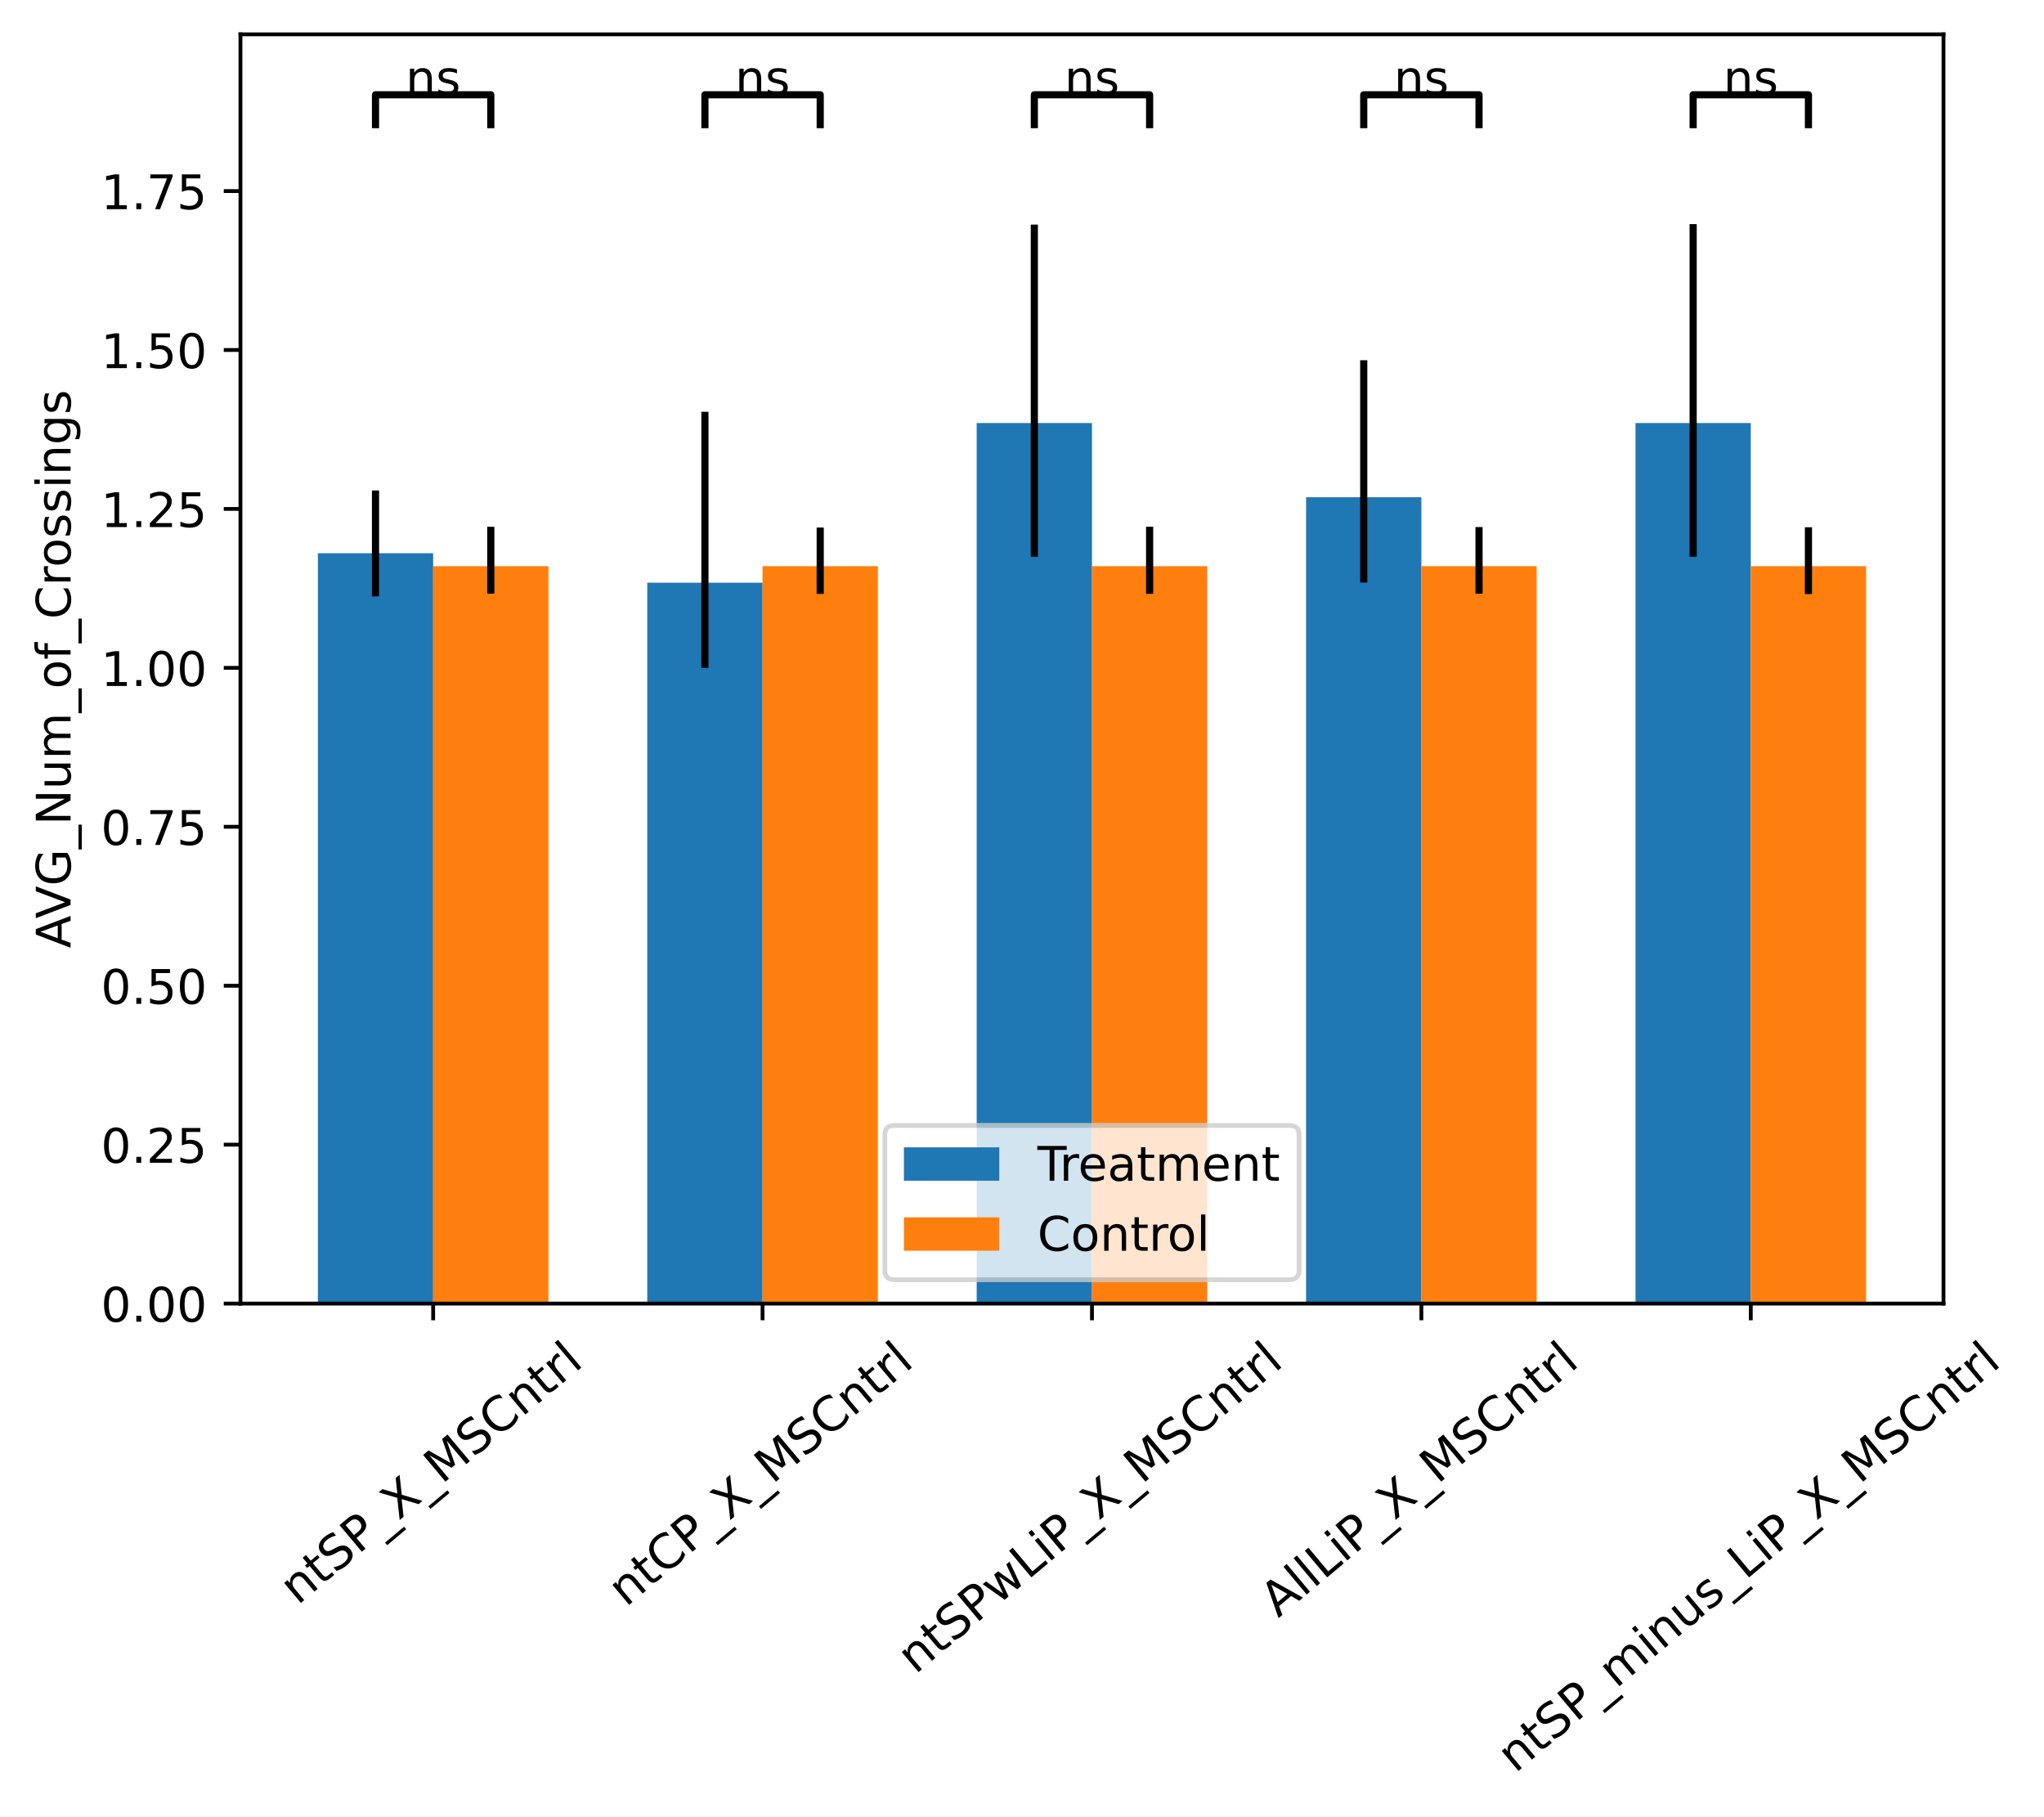
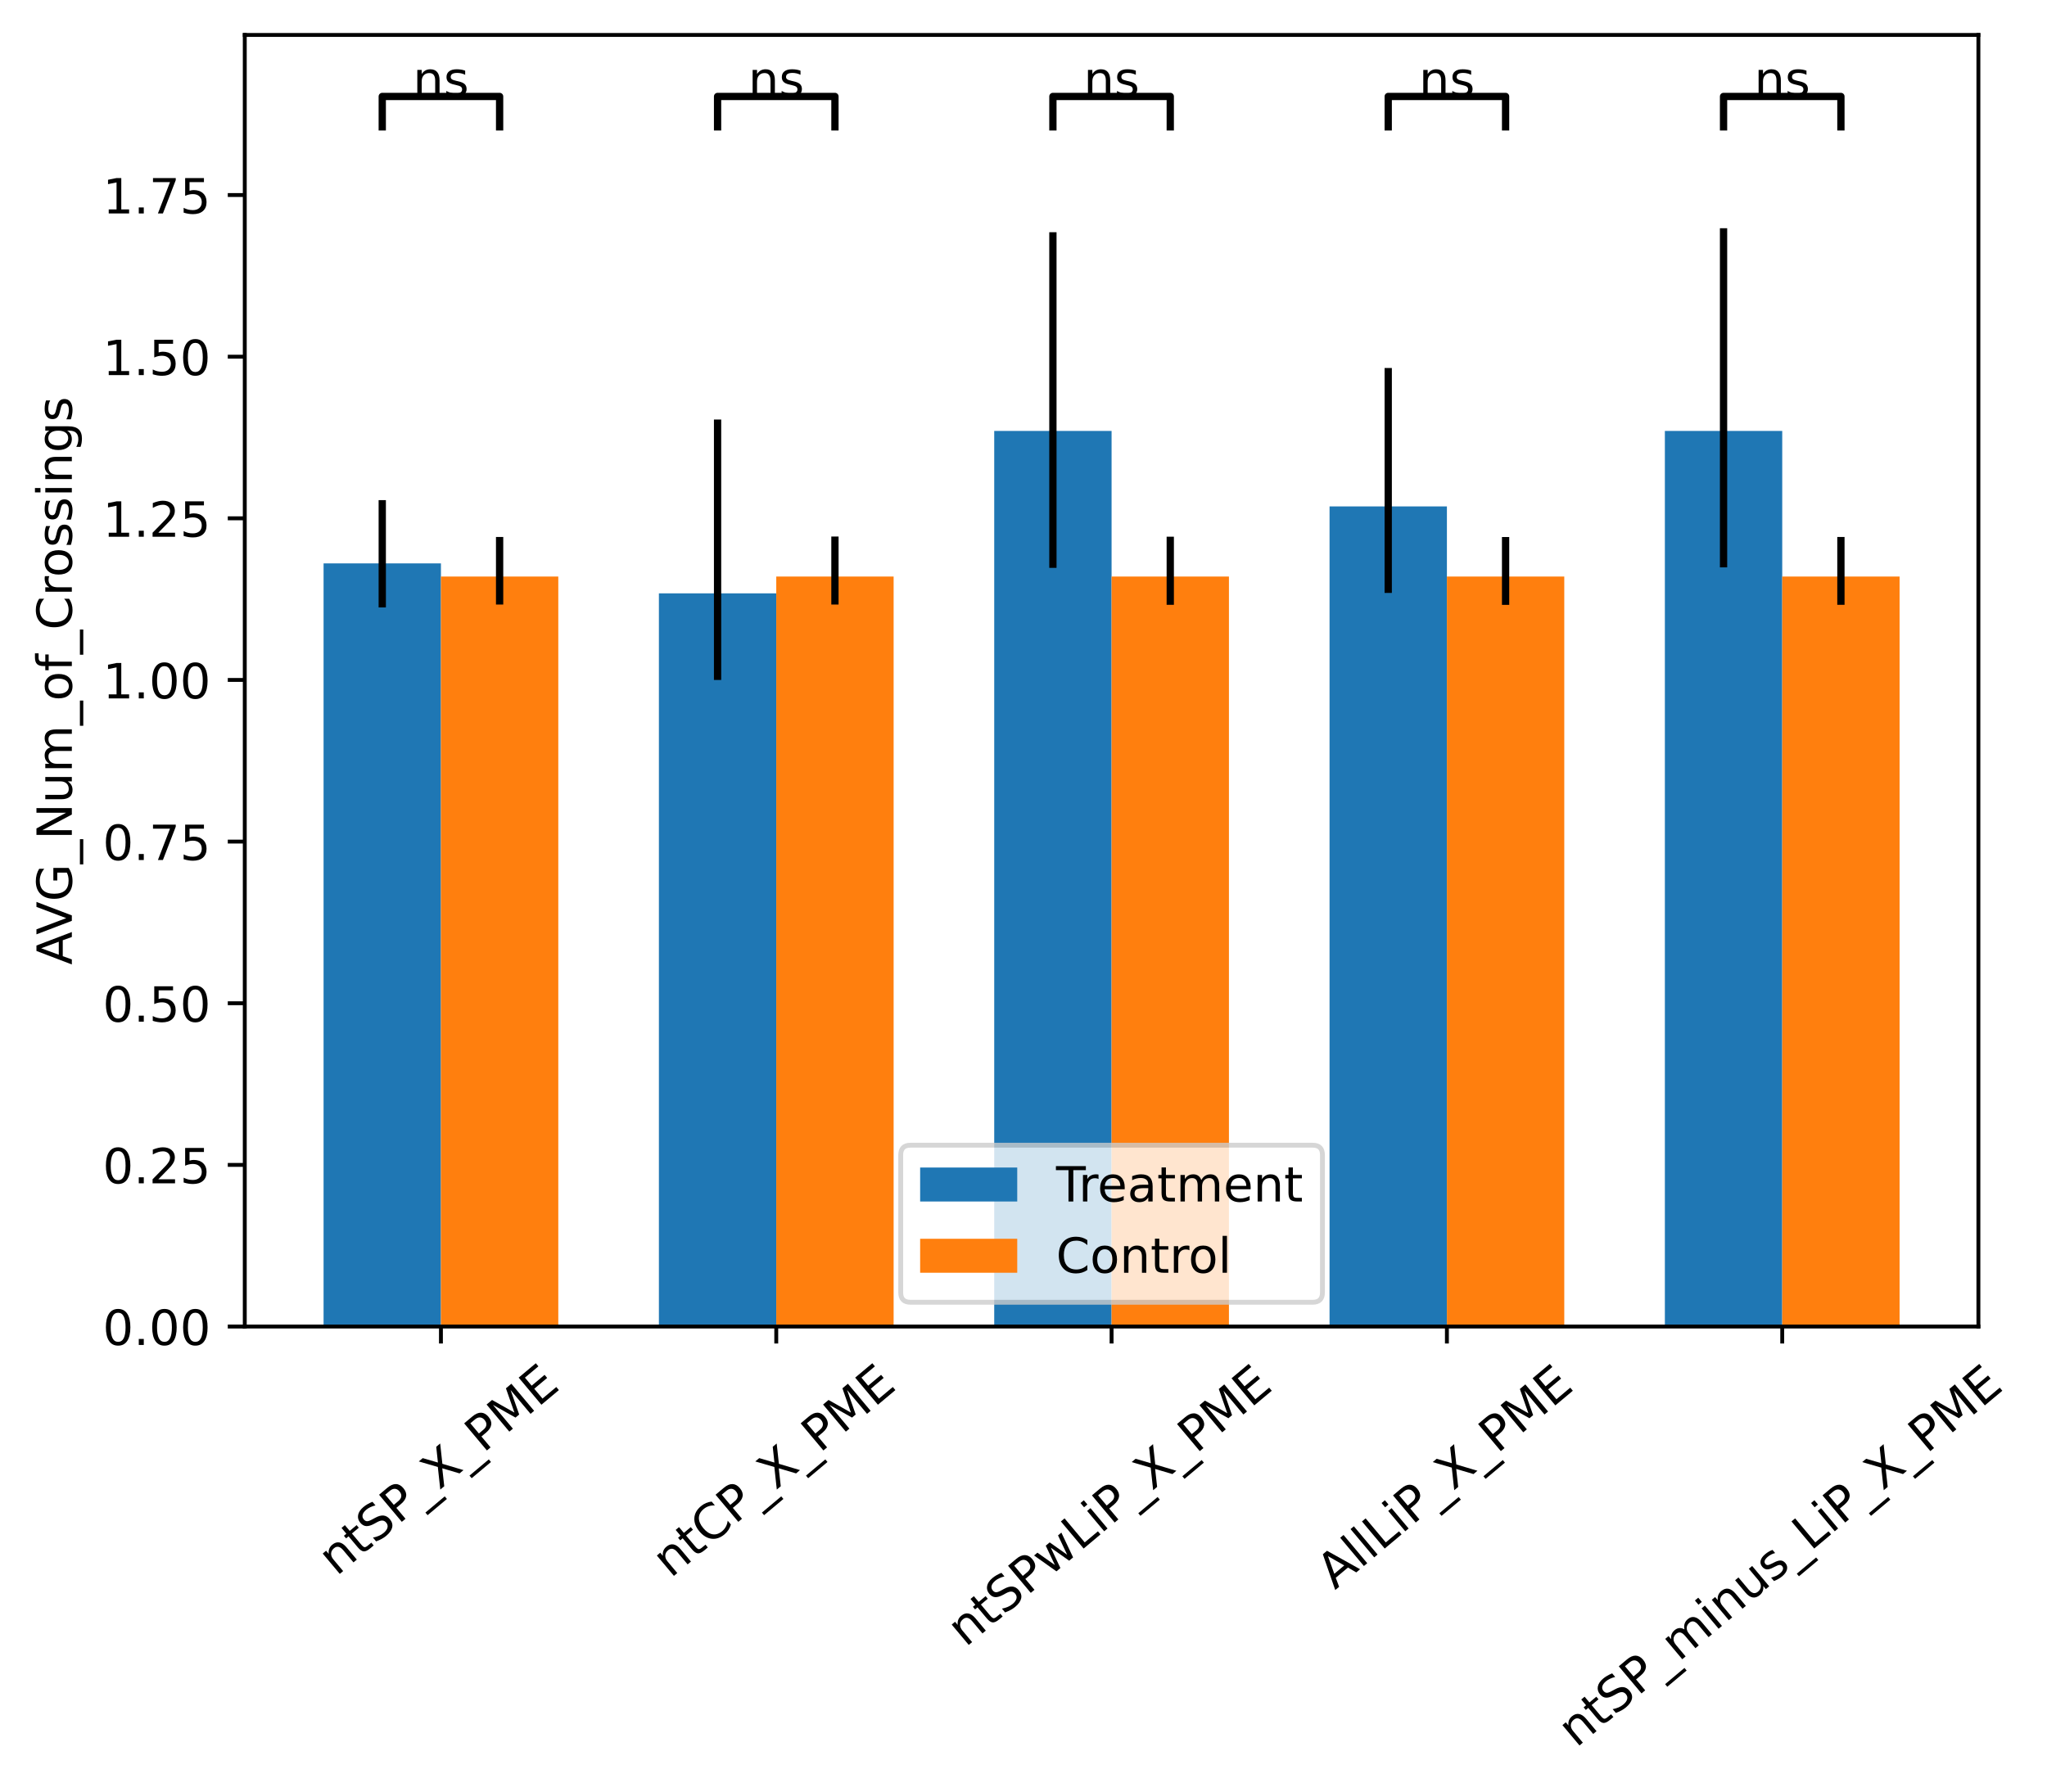
- <svg xmlns="http://www.w3.org/2000/svg" xmlns:xlink="http://www.w3.org/1999/xlink" width="428.618pt" height="380.871pt" viewBox="0 0 428.618 380.871" version="1.1">
+ <svg xmlns="http://www.w3.org/2000/svg" xmlns:xlink="http://www.w3.org/1999/xlink" width="421.674pt" height="369.217pt" viewBox="0 0 421.674 369.217" version="1.1">
  <defs>
    <style type="text/css">*{stroke-linejoin: round; stroke-linecap: butt}</style>
  </defs>
  <g id="figure_1">
    <g id="patch_1">
-       <path d="M 0 380.871  L 428.618 380.871  L 428.618 -0  L 0 -0  z " style="fill: #ffffff" />
+       <path d="M 0 369.217  L 421.674 369.217  L 421.674 -0  L 0 -0  z " style="fill: #ffffff" />
    </g>
    <g id="axes_1">
      <g id="patch_2">
        <path d="M 50.422 273.312  L 407.542 273.312  L 407.542 7.2  L 50.422 7.2  z " style="fill: #ffffff" />
      </g>
      <g id="patch_3">
-         <path d="M 66.655 273.312  L 90.831 273.312  L 90.831 115.994  L 66.655 115.994  z " clip-path="url(#pa062579fdb)" style="fill: #1f77b4" />
+         <path d="M 66.655 273.312  L 90.831 273.312  L 90.831 116.076  L 66.655 116.076  z " clip-path="url(#p367f7ae54e)" style="fill: #1f77b4" />
      </g>
      <g id="patch_4">
-         <path d="M 135.73 273.312  L 159.906 273.312  L 159.906 122.174  L 135.73 122.174  z " clip-path="url(#pa062579fdb)" style="fill: #1f77b4" />
+         <path d="M 135.73 273.312  L 159.906 273.312  L 159.906 122.252  L 135.73 122.252  z " clip-path="url(#p367f7ae54e)" style="fill: #1f77b4" />
      </g>
      <g id="patch_5">
-         <path d="M 204.805 273.312  L 228.982 273.312  L 228.982 88.695  L 204.805 88.695  z " clip-path="url(#pa062579fdb)" style="fill: #1f77b4" />
+         <path d="M 204.805 273.312  L 228.982 273.312  L 228.982 88.791  L 204.805 88.791  z " clip-path="url(#p367f7ae54e)" style="fill: #1f77b4" />
      </g>
      <g id="patch_6">
-         <path d="M 273.881 273.312  L 298.057 273.312  L 298.057 104.251  L 273.881 104.251  z " clip-path="url(#pa062579fdb)" style="fill: #1f77b4" />
+         <path d="M 273.881 273.312  L 298.057 273.312  L 298.057 104.339  L 273.881 104.339  z " clip-path="url(#p367f7ae54e)" style="fill: #1f77b4" />
      </g>
      <g id="patch_7">
-         <path d="M 342.956 273.312  L 367.133 273.312  L 367.133 88.695  L 342.956 88.695  z " clip-path="url(#pa062579fdb)" style="fill: #1f77b4" />
+         <path d="M 342.956 273.312  L 367.133 273.312  L 367.133 88.791  L 342.956 88.791  z " clip-path="url(#p367f7ae54e)" style="fill: #1f77b4" />
      </g>
      <g id="patch_8">
-         <path d="M 90.831 273.312  L 115.007 273.312  L 115.007 118.706  L 90.831 118.706  z " clip-path="url(#pa062579fdb)" style="fill: #ff7f0e" />
+         <path d="M 90.831 273.312  L 115.007 273.312  L 115.007 118.786  L 90.831 118.786  z " clip-path="url(#p367f7ae54e)" style="fill: #ff7f0e" />
      </g>
      <g id="patch_9">
-         <path d="M 159.906 273.312  L 184.083 273.312  L 184.083 118.706  L 159.906 118.706  z " clip-path="url(#pa062579fdb)" style="fill: #ff7f0e" />
+         <path d="M 159.906 273.312  L 184.083 273.312  L 184.083 118.786  L 159.906 118.786  z " clip-path="url(#p367f7ae54e)" style="fill: #ff7f0e" />
      </g>
      <g id="patch_10">
-         <path d="M 228.982 273.312  L 253.158 273.312  L 253.158 118.706  L 228.982 118.706  z " clip-path="url(#pa062579fdb)" style="fill: #ff7f0e" />
+         <path d="M 228.982 273.312  L 253.158 273.312  L 253.158 118.786  L 228.982 118.786  z " clip-path="url(#p367f7ae54e)" style="fill: #ff7f0e" />
      </g>
      <g id="patch_11">
-         <path d="M 298.057 273.312  L 322.234 273.312  L 322.234 118.706  L 298.057 118.706  z " clip-path="url(#pa062579fdb)" style="fill: #ff7f0e" />
+         <path d="M 298.057 273.312  L 322.234 273.312  L 322.234 118.786  L 298.057 118.786  z " clip-path="url(#p367f7ae54e)" style="fill: #ff7f0e" />
      </g>
      <g id="patch_12">
-         <path d="M 367.133 273.312  L 391.309 273.312  L 391.309 118.706  L 367.133 118.706  z " clip-path="url(#pa062579fdb)" style="fill: #ff7f0e" />
+         <path d="M 367.133 273.312  L 391.309 273.312  L 391.309 118.786  L 367.133 118.786  z " clip-path="url(#p367f7ae54e)" style="fill: #ff7f0e" />
      </g>
      <g id="matplotlib.axis_1">
        <g id="xtick_1">
          <g id="line2d_1">
            <defs>
-               <path id="mc6c6ef2ebb" d="M 0 0  L 0 3.5  " style="stroke: #000000; stroke-width: 0.8" />
+               <path id="ma889b8bffe" d="M 0 0  L 0 3.5  " style="stroke: #000000; stroke-width: 0.8" />
            </defs>
            <g>
-               <use xlink:href="#mc6c6ef2ebb" x="90.831" y="273.312" style="stroke: #000000; stroke-width: 0.8" />
+               <use xlink:href="#ma889b8bffe" x="90.831" y="273.312" style="stroke: #000000; stroke-width: 0.8" />
            </g>
          </g>
          <g id="text_1">
-             <g transform="translate(62.41275 336.6508)rotate(-40)scale(0.1 -0.1)">
+             <g transform="translate(69.30008 324.862)rotate(-40)scale(0.1 -0.1)">
              <defs>
                <path id="DejaVuSans-6e" d="M 3513 2113  L 3513 0  L 2938 0  L 2938 2094  Q 2938 2591 2744 2837  Q 2550 3084 2163 3084  Q 1697 3084 1428 2787  Q 1159 2491 1159 1978  L 1159 0  L 581 0  L 581 3500  L 1159 3500  L 1159 2956  Q 1366 3272 1645 3428  Q 1925 3584 2291 3584  Q 2894 3584 3203 3211  Q 3513 2838 3513 2113  z " transform="scale(0.015625)" />
                <path id="DejaVuSans-74" d="M 1172 4494  L 1172 3500  L 2356 3500  L 2356 3053  L 1172 3053  L 1172 1153  Q 1172 725 1289 603  Q 1406 481 1766 481  L 2356 481  L 2356 0  L 1766 0  Q 1100 0 847 248  Q 594 497 594 1153  L 594 3053  L 172 3053  L 172 3500  L 594 3500  L 594 4494  L 1172 4494  z " transform="scale(0.015625)" />
                <path id="DejaVuSans-53" d="M 3425 4513  L 3425 3897  Q 3066 4069 2747 4153  Q 2428 4238 2131 4238  Q 1616 4238 1336 4038  Q 1056 3838 1056 3469  Q 1056 3159 1242 3001  Q 1428 2844 1947 2747  L 2328 2669  Q 3034 2534 3370 2195  Q 3706 1856 3706 1288  Q 3706 609 3251 259  Q 2797 -91 1919 -91  Q 1588 -91 1214 -16  Q 841 59 441 206  L 441 856  Q 825 641 1194 531  Q 1563 422 1919 422  Q 2459 422 2753 634  Q 3047 847 3047 1241  Q 3047 1584 2836 1778  Q 2625 1972 2144 2069  L 1759 2144  Q 1053 2284 737 2584  Q 422 2884 422 3419  Q 422 4038 858 4394  Q 1294 4750 2059 4750  Q 2388 4750 2728 4690  Q 3069 4631 3425 4513  z " transform="scale(0.015625)" />
                <path id="DejaVuSans-50" d="M 1259 4147  L 1259 2394  L 2053 2394  Q 2494 2394 2734 2622  Q 2975 2850 2975 3272  Q 2975 3691 2734 3919  Q 2494 4147 2053 4147  L 1259 4147  z M 628 4666  L 2053 4666  Q 2838 4666 3239 4311  Q 3641 3956 3641 3272  Q 3641 2581 3239 2228  Q 2838 1875 2053 1875  L 1259 1875  L 1259 0  L 628 0  L 628 4666  z " transform="scale(0.015625)" />
                <path id="DejaVuSans-5f" d="M 3263 -1063  L 3263 -1509  L -63 -1509  L -63 -1063  L 3263 -1063  z " transform="scale(0.015625)" />
                <path id="DejaVuSans-58" d="M 403 4666  L 1081 4666  L 2241 2931  L 3406 4666  L 4084 4666  L 2584 2425  L 4184 0  L 3506 0  L 2194 1984  L 872 0  L 191 0  L 1856 2491  L 403 4666  z " transform="scale(0.015625)" />
                <path id="DejaVuSans-4d" d="M 628 4666  L 1569 4666  L 2759 1491  L 3956 4666  L 4897 4666  L 4897 0  L 4281 0  L 4281 4097  L 3078 897  L 2444 897  L 1241 4097  L 1241 0  L 628 0  L 628 4666  z " transform="scale(0.015625)" />
-                 <path id="DejaVuSans-43" d="M 4122 4306  L 4122 3641  Q 3803 3938 3442 4084  Q 3081 4231 2675 4231  Q 1875 4231 1450 3742  Q 1025 3253 1025 2328  Q 1025 1406 1450 917  Q 1875 428 2675 428  Q 3081 428 3442 575  Q 3803 722 4122 1019  L 4122 359  Q 3791 134 3420 21  Q 3050 -91 2638 -91  Q 1578 -91 968 557  Q 359 1206 359 2328  Q 359 3453 968 4101  Q 1578 4750 2638 4750  Q 3056 4750 3426 4639  Q 3797 4528 4122 4306  z " transform="scale(0.015625)" />
-                 <path id="DejaVuSans-72" d="M 2631 2963  Q 2534 3019 2420 3045  Q 2306 3072 2169 3072  Q 1681 3072 1420 2755  Q 1159 2438 1159 1844  L 1159 0  L 581 0  L 581 3500  L 1159 3500  L 1159 2956  Q 1341 3275 1631 3429  Q 1922 3584 2338 3584  Q 2397 3584 2469 3576  Q 2541 3569 2628 3553  L 2631 2963  z " transform="scale(0.015625)" />
-                 <path id="DejaVuSans-6c" d="M 603 4863  L 1178 4863  L 1178 0  L 603 0  L 603 4863  z " transform="scale(0.015625)" />
+                 <path id="DejaVuSans-45" d="M 628 4666  L 3578 4666  L 3578 4134  L 1259 4134  L 1259 2753  L 3481 2753  L 3481 2222  L 1259 2222  L 1259 531  L 3634 531  L 3634 0  L 628 0  L 628 4666  z " transform="scale(0.015625)" />
              </defs>
              <use xlink:href="#DejaVuSans-6e" />
              <use xlink:href="#DejaVuSans-74" x="63.379" />
              <use xlink:href="#DejaVuSans-53" x="102.588" />
              <use xlink:href="#DejaVuSans-50" x="166.064" />
              <use xlink:href="#DejaVuSans-5f" x="226.367" />
              <use xlink:href="#DejaVuSans-58" x="276.367" />
              <use xlink:href="#DejaVuSans-5f" x="344.873" />
-               <use xlink:href="#DejaVuSans-4d" x="394.873" />
-               <use xlink:href="#DejaVuSans-53" x="481.152" />
-               <use xlink:href="#DejaVuSans-43" x="544.629" />
-               <use xlink:href="#DejaVuSans-6e" x="614.453" />
-               <use xlink:href="#DejaVuSans-74" x="677.832" />
-               <use xlink:href="#DejaVuSans-72" x="717.041" />
-               <use xlink:href="#DejaVuSans-6c" x="758.154" />
+               <use xlink:href="#DejaVuSans-50" x="394.873" />
+               <use xlink:href="#DejaVuSans-4d" x="455.176" />
+               <use xlink:href="#DejaVuSans-45" x="541.455" />
            </g>
          </g>
        </g>
        <g id="xtick_2">
          <g id="line2d_2">
            <g>
-               <use xlink:href="#mc6c6ef2ebb" x="159.906" y="273.312" style="stroke: #000000; stroke-width: 0.8" />
+               <use xlink:href="#ma889b8bffe" x="159.906" y="273.312" style="stroke: #000000; stroke-width: 0.8" />
            </g>
          </g>
          <g id="text_2">
-             <g transform="translate(131.2452 337.0586)rotate(-40)scale(0.1 -0.1)">
+             <g transform="translate(138.1325 325.2698)rotate(-40)scale(0.1 -0.1)">
+               <defs>
+                 <path id="DejaVuSans-43" d="M 4122 4306  L 4122 3641  Q 3803 3938 3442 4084  Q 3081 4231 2675 4231  Q 1875 4231 1450 3742  Q 1025 3253 1025 2328  Q 1025 1406 1450 917  Q 1875 428 2675 428  Q 3081 428 3442 575  Q 3803 722 4122 1019  L 4122 359  Q 3791 134 3420 21  Q 3050 -91 2638 -91  Q 1578 -91 968 557  Q 359 1206 359 2328  Q 359 3453 968 4101  Q 1578 4750 2638 4750  Q 3056 4750 3426 4639  Q 3797 4528 4122 4306  z " transform="scale(0.015625)" />
+               </defs>
              <use xlink:href="#DejaVuSans-6e" />
              <use xlink:href="#DejaVuSans-74" x="63.379" />
              <use xlink:href="#DejaVuSans-43" x="102.588" />
              <use xlink:href="#DejaVuSans-50" x="172.412" />
              <use xlink:href="#DejaVuSans-5f" x="232.715" />
              <use xlink:href="#DejaVuSans-58" x="282.715" />
              <use xlink:href="#DejaVuSans-5f" x="351.221" />
-               <use xlink:href="#DejaVuSans-4d" x="401.221" />
-               <use xlink:href="#DejaVuSans-53" x="487.5" />
-               <use xlink:href="#DejaVuSans-43" x="550.977" />
-               <use xlink:href="#DejaVuSans-6e" x="620.801" />
-               <use xlink:href="#DejaVuSans-74" x="684.18" />
-               <use xlink:href="#DejaVuSans-72" x="723.389" />
-               <use xlink:href="#DejaVuSans-6c" x="764.502" />
+               <use xlink:href="#DejaVuSans-50" x="401.221" />
+               <use xlink:href="#DejaVuSans-4d" x="461.523" />
+               <use xlink:href="#DejaVuSans-45" x="547.803" />
            </g>
          </g>
        </g>
        <g id="xtick_3">
          <g id="line2d_3">
            <g>
-               <use xlink:href="#mc6c6ef2ebb" x="228.982" y="273.312" style="stroke: #000000; stroke-width: 0.8" />
+               <use xlink:href="#ma889b8bffe" x="228.982" y="273.312" style="stroke: #000000; stroke-width: 0.8" />
            </g>
          </g>
          <g id="text_3">
-             <g transform="translate(191.9235 351.1507)rotate(-40)scale(0.1 -0.1)">
+             <g transform="translate(198.8676 339.4972)rotate(-40)scale(0.1 -0.1)">
              <defs>
                <path id="DejaVuSans-77" d="M 269 3500  L 844 3500  L 1563 769  L 2278 3500  L 2956 3500  L 3675 769  L 4391 3500  L 4966 3500  L 4050 0  L 3372 0  L 2619 2869  L 1863 0  L 1184 0  L 269 3500  z " transform="scale(0.015625)" />
                <path id="DejaVuSans-4c" d="M 628 4666  L 1259 4666  L 1259 531  L 3531 531  L 3531 0  L 628 0  L 628 4666  z " transform="scale(0.015625)" />
                <path id="DejaVuSans-69" d="M 603 3500  L 1178 3500  L 1178 0  L 603 0  L 603 3500  z M 603 4863  L 1178 4863  L 1178 4134  L 603 4134  L 603 4863  z " transform="scale(0.015625)" />
              </defs>
              <use xlink:href="#DejaVuSans-6e" />
              <use xlink:href="#DejaVuSans-74" x="63.379" />
              <use xlink:href="#DejaVuSans-53" x="102.588" />
              <use xlink:href="#DejaVuSans-50" x="166.064" />
              <use xlink:href="#DejaVuSans-77" x="226.367" />
              <use xlink:href="#DejaVuSans-4c" x="308.154" />
              <use xlink:href="#DejaVuSans-69" x="363.867" />
              <use xlink:href="#DejaVuSans-50" x="391.65" />
              <use xlink:href="#DejaVuSans-5f" x="451.953" />
              <use xlink:href="#DejaVuSans-58" x="501.953" />
              <use xlink:href="#DejaVuSans-5f" x="570.459" />
-               <use xlink:href="#DejaVuSans-4d" x="620.459" />
-               <use xlink:href="#DejaVuSans-53" x="706.738" />
-               <use xlink:href="#DejaVuSans-43" x="770.215" />
-               <use xlink:href="#DejaVuSans-6e" x="840.039" />
-               <use xlink:href="#DejaVuSans-74" x="903.418" />
-               <use xlink:href="#DejaVuSans-72" x="942.627" />
-               <use xlink:href="#DejaVuSans-6c" x="983.74" />
+               <use xlink:href="#DejaVuSans-50" x="620.459" />
+               <use xlink:href="#DejaVuSans-4d" x="680.762" />
+               <use xlink:href="#DejaVuSans-45" x="767.041" />
            </g>
          </g>
        </g>
        <g id="xtick_4">
          <g id="line2d_4">
            <g>
-               <use xlink:href="#mc6c6ef2ebb" x="298.057" y="273.312" style="stroke: #000000; stroke-width: 0.8" />
+               <use xlink:href="#ma889b8bffe" x="298.057" y="273.312" style="stroke: #000000; stroke-width: 0.8" />
            </g>
          </g>
          <g id="text_4">
-             <g transform="translate(268.0531 339.3124)rotate(-40)scale(0.1 -0.1)">
+             <g transform="translate(274.9972 327.6588)rotate(-40)scale(0.1 -0.1)">
              <defs>
                <path id="DejaVuSans-41" d="M 2188 4044  L 1331 1722  L 3047 1722  L 2188 4044  z M 1831 4666  L 2547 4666  L 4325 0  L 3669 0  L 3244 1197  L 1141 1197  L 716 0  L 50 0  L 1831 4666  z " transform="scale(0.015625)" />
+                 <path id="DejaVuSans-6c" d="M 603 4863  L 1178 4863  L 1178 0  L 603 0  L 603 4863  z " transform="scale(0.015625)" />
              </defs>
              <use xlink:href="#DejaVuSans-41" />
              <use xlink:href="#DejaVuSans-6c" x="68.408" />
              <use xlink:href="#DejaVuSans-6c" x="96.191" />
              <use xlink:href="#DejaVuSans-4c" x="123.975" />
              <use xlink:href="#DejaVuSans-69" x="179.688" />
              <use xlink:href="#DejaVuSans-50" x="207.471" />
              <use xlink:href="#DejaVuSans-5f" x="267.773" />
              <use xlink:href="#DejaVuSans-58" x="317.773" />
              <use xlink:href="#DejaVuSans-5f" x="386.279" />
-               <use xlink:href="#DejaVuSans-4d" x="436.279" />
-               <use xlink:href="#DejaVuSans-53" x="522.559" />
-               <use xlink:href="#DejaVuSans-43" x="586.035" />
-               <use xlink:href="#DejaVuSans-6e" x="655.859" />
-               <use xlink:href="#DejaVuSans-74" x="719.238" />
-               <use xlink:href="#DejaVuSans-72" x="758.447" />
-               <use xlink:href="#DejaVuSans-6c" x="799.561" />
+               <use xlink:href="#DejaVuSans-50" x="436.279" />
+               <use xlink:href="#DejaVuSans-4d" x="496.582" />
+               <use xlink:href="#DejaVuSans-45" x="582.861" />
            </g>
          </g>
        </g>
        <g id="xtick_5">
          <g id="line2d_5">
            <g>
-               <use xlink:href="#mc6c6ef2ebb" x="367.133" y="273.312" style="stroke: #000000; stroke-width: 0.8" />
+               <use xlink:href="#ma889b8bffe" x="367.133" y="273.312" style="stroke: #000000; stroke-width: 0.8" />
            </g>
          </g>
          <g id="text_5">
-             <g transform="translate(317.7315 371.8645)rotate(-40)scale(0.1 -0.1)">
+             <g transform="translate(324.6755 360.211)rotate(-40)scale(0.1 -0.1)">
              <defs>
                <path id="DejaVuSans-6d" d="M 3328 2828  Q 3544 3216 3844 3400  Q 4144 3584 4550 3584  Q 5097 3584 5394 3201  Q 5691 2819 5691 2113  L 5691 0  L 5113 0  L 5113 2094  Q 5113 2597 4934 2840  Q 4756 3084 4391 3084  Q 3944 3084 3684 2787  Q 3425 2491 3425 1978  L 3425 0  L 2847 0  L 2847 2094  Q 2847 2600 2669 2842  Q 2491 3084 2119 3084  Q 1678 3084 1418 2786  Q 1159 2488 1159 1978  L 1159 0  L 581 0  L 581 3500  L 1159 3500  L 1159 2956  Q 1356 3278 1631 3431  Q 1906 3584 2284 3584  Q 2666 3584 2933 3390  Q 3200 3197 3328 2828  z " transform="scale(0.015625)" />
                <path id="DejaVuSans-75" d="M 544 1381  L 544 3500  L 1119 3500  L 1119 1403  Q 1119 906 1312 657  Q 1506 409 1894 409  Q 2359 409 2629 706  Q 2900 1003 2900 1516  L 2900 3500  L 3475 3500  L 3475 0  L 2900 0  L 2900 538  Q 2691 219 2414 64  Q 2138 -91 1772 -91  Q 1169 -91 856 284  Q 544 659 544 1381  z M 1991 3584  L 1991 3584  z " transform="scale(0.015625)" />
                <path id="DejaVuSans-73" d="M 2834 3397  L 2834 2853  Q 2591 2978 2328 3040  Q 2066 3103 1784 3103  Q 1356 3103 1142 2972  Q 928 2841 928 2578  Q 928 2378 1081 2264  Q 1234 2150 1697 2047  L 1894 2003  Q 2506 1872 2764 1633  Q 3022 1394 3022 966  Q 3022 478 2636 193  Q 2250 -91 1575 -91  Q 1294 -91 989 -36  Q 684 19 347 128  L 347 722  Q 666 556 975 473  Q 1284 391 1588 391  Q 1994 391 2212 530  Q 2431 669 2431 922  Q 2431 1156 2273 1281  Q 2116 1406 1581 1522  L 1381 1569  Q 847 1681 609 1914  Q 372 2147 372 2553  Q 372 3047 722 3315  Q 1072 3584 1716 3584  Q 2034 3584 2315 3537  Q 2597 3491 2834 3397  z " transform="scale(0.015625)" />
              </defs>
              <use xlink:href="#DejaVuSans-6e" />
              <use xlink:href="#DejaVuSans-74" x="63.379" />
              <use xlink:href="#DejaVuSans-53" x="102.588" />
              <use xlink:href="#DejaVuSans-50" x="166.064" />
              <use xlink:href="#DejaVuSans-5f" x="226.367" />
              <use xlink:href="#DejaVuSans-6d" x="276.367" />
              <use xlink:href="#DejaVuSans-69" x="373.779" />
              <use xlink:href="#DejaVuSans-6e" x="401.562" />
              <use xlink:href="#DejaVuSans-75" x="464.941" />
              <use xlink:href="#DejaVuSans-73" x="528.32" />
              <use xlink:href="#DejaVuSans-5f" x="580.42" />
              <use xlink:href="#DejaVuSans-4c" x="630.42" />
              <use xlink:href="#DejaVuSans-69" x="686.133" />
              <use xlink:href="#DejaVuSans-50" x="713.916" />
              <use xlink:href="#DejaVuSans-5f" x="774.219" />
              <use xlink:href="#DejaVuSans-58" x="824.219" />
              <use xlink:href="#DejaVuSans-5f" x="892.725" />
-               <use xlink:href="#DejaVuSans-4d" x="942.725" />
-               <use xlink:href="#DejaVuSans-53" x="1029.004" />
-               <use xlink:href="#DejaVuSans-43" x="1092.48" />
-               <use xlink:href="#DejaVuSans-6e" x="1162.305" />
-               <use xlink:href="#DejaVuSans-74" x="1225.684" />
-               <use xlink:href="#DejaVuSans-72" x="1264.893" />
-               <use xlink:href="#DejaVuSans-6c" x="1306.006" />
+               <use xlink:href="#DejaVuSans-50" x="942.725" />
+               <use xlink:href="#DejaVuSans-4d" x="1003.027" />
+               <use xlink:href="#DejaVuSans-45" x="1089.307" />
            </g>
          </g>
        </g>
      </g>
      <g id="matplotlib.axis_2">
        <g id="ytick_1">
          <g id="line2d_6">
            <defs>
-               <path id="m69b85c4e0d" d="M 0 0  L -3.5 0  " style="stroke: #000000; stroke-width: 0.8" />
+               <path id="mc538de1641" d="M 0 0  L -3.5 0  " style="stroke: #000000; stroke-width: 0.8" />
            </defs>
            <g>
-               <use xlink:href="#m69b85c4e0d" x="50.422" y="273.312" style="stroke: #000000; stroke-width: 0.8" />
+               <use xlink:href="#mc538de1641" x="50.422" y="273.312" style="stroke: #000000; stroke-width: 0.8" />
            </g>
          </g>
          <g id="text_6">
            <g transform="translate(21.15625 277.1112)scale(0.1 -0.1)">
              <defs>
                <path id="DejaVuSans-30" d="M 2034 4250  Q 1547 4250 1301 3770  Q 1056 3291 1056 2328  Q 1056 1369 1301 889  Q 1547 409 2034 409  Q 2525 409 2770 889  Q 3016 1369 3016 2328  Q 3016 3291 2770 3770  Q 2525 4250 2034 4250  z M 2034 4750  Q 2819 4750 3233 4129  Q 3647 3509 3647 2328  Q 3647 1150 3233 529  Q 2819 -91 2034 -91  Q 1250 -91 836 529  Q 422 1150 422 2328  Q 422 3509 836 4129  Q 1250 4750 2034 4750  z " transform="scale(0.015625)" />
                <path id="DejaVuSans-2e" d="M 684 794  L 1344 794  L 1344 0  L 684 0  L 684 794  z " transform="scale(0.015625)" />
              </defs>
              <use xlink:href="#DejaVuSans-30" />
              <use xlink:href="#DejaVuSans-2e" x="63.623" />
              <use xlink:href="#DejaVuSans-30" x="95.41" />
              <use xlink:href="#DejaVuSans-30" x="159.033" />
            </g>
          </g>
        </g>
        <g id="ytick_2">
          <g id="line2d_7">
            <g>
-               <use xlink:href="#m69b85c4e0d" x="50.422" y="239.99" style="stroke: #000000; stroke-width: 0.8" />
+               <use xlink:href="#mc538de1641" x="50.422" y="240.008" style="stroke: #000000; stroke-width: 0.8" />
            </g>
          </g>
          <g id="text_7">
-             <g transform="translate(21.15625 243.7895)scale(0.1 -0.1)">
+             <g transform="translate(21.15625 243.8067)scale(0.1 -0.1)">
              <defs>
                <path id="DejaVuSans-32" d="M 1228 531  L 3431 531  L 3431 0  L 469 0  L 469 531  Q 828 903 1448 1529  Q 2069 2156 2228 2338  Q 2531 2678 2651 2914  Q 2772 3150 2772 3378  Q 2772 3750 2511 3984  Q 2250 4219 1831 4219  Q 1534 4219 1204 4116  Q 875 4013 500 3803  L 500 4441  Q 881 4594 1212 4672  Q 1544 4750 1819 4750  Q 2544 4750 2975 4387  Q 3406 4025 3406 3419  Q 3406 3131 3298 2873  Q 3191 2616 2906 2266  Q 2828 2175 2409 1742  Q 1991 1309 1228 531  z " transform="scale(0.015625)" />
                <path id="DejaVuSans-35" d="M 691 4666  L 3169 4666  L 3169 4134  L 1269 4134  L 1269 2991  Q 1406 3038 1543 3061  Q 1681 3084 1819 3084  Q 2600 3084 3056 2656  Q 3513 2228 3513 1497  Q 3513 744 3044 326  Q 2575 -91 1722 -91  Q 1428 -91 1123 -41  Q 819 9 494 109  L 494 744  Q 775 591 1075 516  Q 1375 441 1709 441  Q 2250 441 2565 725  Q 2881 1009 2881 1497  Q 2881 1984 2565 2268  Q 2250 2553 1709 2553  Q 1456 2553 1204 2497  Q 953 2441 691 2322  L 691 4666  z " transform="scale(0.015625)" />
              </defs>
              <use xlink:href="#DejaVuSans-30" />
              <use xlink:href="#DejaVuSans-2e" x="63.623" />
              <use xlink:href="#DejaVuSans-32" x="95.41" />
              <use xlink:href="#DejaVuSans-35" x="159.033" />
            </g>
          </g>
        </g>
        <g id="ytick_3">
          <g id="line2d_8">
            <g>
-               <use xlink:href="#m69b85c4e0d" x="50.422" y="206.669" style="stroke: #000000; stroke-width: 0.8" />
+               <use xlink:href="#mc538de1641" x="50.422" y="206.703" style="stroke: #000000; stroke-width: 0.8" />
            </g>
          </g>
          <g id="text_8">
-             <g transform="translate(21.15625 210.4678)scale(0.1 -0.1)">
+             <g transform="translate(21.15625 210.5023)scale(0.1 -0.1)">
              <use xlink:href="#DejaVuSans-30" />
              <use xlink:href="#DejaVuSans-2e" x="63.623" />
              <use xlink:href="#DejaVuSans-35" x="95.41" />
              <use xlink:href="#DejaVuSans-30" x="159.033" />
            </g>
          </g>
        </g>
        <g id="ytick_4">
          <g id="line2d_9">
            <g>
-               <use xlink:href="#m69b85c4e0d" x="50.422" y="173.347" style="stroke: #000000; stroke-width: 0.8" />
+               <use xlink:href="#mc538de1641" x="50.422" y="173.399" style="stroke: #000000; stroke-width: 0.8" />
            </g>
          </g>
          <g id="text_9">
-             <g transform="translate(21.15625 177.1461)scale(0.1 -0.1)">
+             <g transform="translate(21.15625 177.1978)scale(0.1 -0.1)">
              <defs>
                <path id="DejaVuSans-37" d="M 525 4666  L 3525 4666  L 3525 4397  L 1831 0  L 1172 0  L 2766 4134  L 525 4134  L 525 4666  z " transform="scale(0.015625)" />
              </defs>
              <use xlink:href="#DejaVuSans-30" />
              <use xlink:href="#DejaVuSans-2e" x="63.623" />
              <use xlink:href="#DejaVuSans-37" x="95.41" />
              <use xlink:href="#DejaVuSans-35" x="159.033" />
            </g>
          </g>
        </g>
        <g id="ytick_5">
          <g id="line2d_10">
            <g>
-               <use xlink:href="#m69b85c4e0d" x="50.422" y="140.025" style="stroke: #000000; stroke-width: 0.8" />
+               <use xlink:href="#mc538de1641" x="50.422" y="140.094" style="stroke: #000000; stroke-width: 0.8" />
            </g>
          </g>
          <g id="text_10">
-             <g transform="translate(21.15625 143.8243)scale(0.1 -0.1)">
+             <g transform="translate(21.15625 143.8933)scale(0.1 -0.1)">
              <defs>
                <path id="DejaVuSans-31" d="M 794 531  L 1825 531  L 1825 4091  L 703 3866  L 703 4441  L 1819 4666  L 2450 4666  L 2450 531  L 3481 531  L 3481 0  L 794 0  L 794 531  z " transform="scale(0.015625)" />
              </defs>
              <use xlink:href="#DejaVuSans-31" />
              <use xlink:href="#DejaVuSans-2e" x="63.623" />
              <use xlink:href="#DejaVuSans-30" x="95.41" />
              <use xlink:href="#DejaVuSans-30" x="159.033" />
            </g>
          </g>
        </g>
        <g id="ytick_6">
          <g id="line2d_11">
            <g>
-               <use xlink:href="#m69b85c4e0d" x="50.422" y="106.703" style="stroke: #000000; stroke-width: 0.8" />
+               <use xlink:href="#mc538de1641" x="50.422" y="106.79" style="stroke: #000000; stroke-width: 0.8" />
            </g>
          </g>
          <g id="text_11">
-             <g transform="translate(21.15625 110.5026)scale(0.1 -0.1)">
+             <g transform="translate(21.15625 110.5888)scale(0.1 -0.1)">
              <use xlink:href="#DejaVuSans-31" />
              <use xlink:href="#DejaVuSans-2e" x="63.623" />
              <use xlink:href="#DejaVuSans-32" x="95.41" />
              <use xlink:href="#DejaVuSans-35" x="159.033" />
            </g>
          </g>
        </g>
        <g id="ytick_7">
          <g id="line2d_12">
            <g>
-               <use xlink:href="#m69b85c4e0d" x="50.422" y="73.382" style="stroke: #000000; stroke-width: 0.8" />
+               <use xlink:href="#mc538de1641" x="50.422" y="73.485" style="stroke: #000000; stroke-width: 0.8" />
            </g>
          </g>
          <g id="text_12">
-             <g transform="translate(21.15625 77.18088)scale(0.1 -0.1)">
+             <g transform="translate(21.15625 77.28436)scale(0.1 -0.1)">
              <use xlink:href="#DejaVuSans-31" />
              <use xlink:href="#DejaVuSans-2e" x="63.623" />
              <use xlink:href="#DejaVuSans-35" x="95.41" />
              <use xlink:href="#DejaVuSans-30" x="159.033" />
            </g>
          </g>
        </g>
        <g id="ytick_8">
          <g id="line2d_13">
            <g>
-               <use xlink:href="#m69b85c4e0d" x="50.422" y="40.06" style="stroke: #000000; stroke-width: 0.8" />
+               <use xlink:href="#mc538de1641" x="50.422" y="40.181" style="stroke: #000000; stroke-width: 0.8" />
            </g>
          </g>
          <g id="text_13">
-             <g transform="translate(21.15625 43.85916)scale(0.1 -0.1)">
+             <g transform="translate(21.15625 43.97989)scale(0.1 -0.1)">
              <use xlink:href="#DejaVuSans-31" />
              <use xlink:href="#DejaVuSans-2e" x="63.623" />
              <use xlink:href="#DejaVuSans-37" x="95.41" />
              <use xlink:href="#DejaVuSans-35" x="159.033" />
            </g>
          </g>
        </g>
        <g id="text_14">
          <g transform="translate(14.79844 198.7912)rotate(-90)scale(0.1 -0.1)">
            <defs>
              <path id="DejaVuSans-56" d="M 1831 0  L 50 4666  L 709 4666  L 2188 738  L 3669 4666  L 4325 4666  L 2547 0  L 1831 0  z " transform="scale(0.015625)" />
              <path id="DejaVuSans-47" d="M 3809 666  L 3809 1919  L 2778 1919  L 2778 2438  L 4434 2438  L 4434 434  Q 4069 175 3628 42  Q 3188 -91 2688 -91  Q 1594 -91 976 548  Q 359 1188 359 2328  Q 359 3472 976 4111  Q 1594 4750 2688 4750  Q 3144 4750 3555 4637  Q 3966 4525 4313 4306  L 4313 3634  Q 3963 3931 3569 4081  Q 3175 4231 2741 4231  Q 1884 4231 1454 3753  Q 1025 3275 1025 2328  Q 1025 1384 1454 906  Q 1884 428 2741 428  Q 3075 428 3337 486  Q 3600 544 3809 666  z " transform="scale(0.015625)" />
              <path id="DejaVuSans-4e" d="M 628 4666  L 1478 4666  L 3547 763  L 3547 4666  L 4159 4666  L 4159 0  L 3309 0  L 1241 3903  L 1241 0  L 628 0  L 628 4666  z " transform="scale(0.015625)" />
              <path id="DejaVuSans-6f" d="M 1959 3097  Q 1497 3097 1228 2736  Q 959 2375 959 1747  Q 959 1119 1226 758  Q 1494 397 1959 397  Q 2419 397 2687 759  Q 2956 1122 2956 1747  Q 2956 2369 2687 2733  Q 2419 3097 1959 3097  z M 1959 3584  Q 2709 3584 3137 3096  Q 3566 2609 3566 1747  Q 3566 888 3137 398  Q 2709 -91 1959 -91  Q 1206 -91 779 398  Q 353 888 353 1747  Q 353 2609 779 3096  Q 1206 3584 1959 3584  z " transform="scale(0.015625)" />
              <path id="DejaVuSans-66" d="M 2375 4863  L 2375 4384  L 1825 4384  Q 1516 4384 1395 4259  Q 1275 4134 1275 3809  L 1275 3500  L 2222 3500  L 2222 3053  L 1275 3053  L 1275 0  L 697 0  L 697 3053  L 147 3053  L 147 3500  L 697 3500  L 697 3744  Q 697 4328 969 4595  Q 1241 4863 1831 4863  L 2375 4863  z " transform="scale(0.015625)" />
+               <path id="DejaVuSans-72" d="M 2631 2963  Q 2534 3019 2420 3045  Q 2306 3072 2169 3072  Q 1681 3072 1420 2755  Q 1159 2438 1159 1844  L 1159 0  L 581 0  L 581 3500  L 1159 3500  L 1159 2956  Q 1341 3275 1631 3429  Q 1922 3584 2338 3584  Q 2397 3584 2469 3576  Q 2541 3569 2628 3553  L 2631 2963  z " transform="scale(0.015625)" />
              <path id="DejaVuSans-67" d="M 2906 1791  Q 2906 2416 2648 2759  Q 2391 3103 1925 3103  Q 1463 3103 1205 2759  Q 947 2416 947 1791  Q 947 1169 1205 825  Q 1463 481 1925 481  Q 2391 481 2648 825  Q 2906 1169 2906 1791  z M 3481 434  Q 3481 -459 3084 -895  Q 2688 -1331 1869 -1331  Q 1566 -1331 1297 -1286  Q 1028 -1241 775 -1147  L 775 -588  Q 1028 -725 1275 -790  Q 1522 -856 1778 -856  Q 2344 -856 2625 -561  Q 2906 -266 2906 331  L 2906 616  Q 2728 306 2450 153  Q 2172 0 1784 0  Q 1141 0 747 490  Q 353 981 353 1791  Q 353 2603 747 3093  Q 1141 3584 1784 3584  Q 2172 3584 2450 3431  Q 2728 3278 2906 2969  L 2906 3500  L 3481 3500  L 3481 434  z " transform="scale(0.015625)" />
            </defs>
            <use xlink:href="#DejaVuSans-41" />
            <use xlink:href="#DejaVuSans-56" x="62.033" />
            <use xlink:href="#DejaVuSans-47" x="130.441" />
            <use xlink:href="#DejaVuSans-5f" x="207.932" />
            <use xlink:href="#DejaVuSans-4e" x="257.932" />
            <use xlink:href="#DejaVuSans-75" x="332.736" />
            <use xlink:href="#DejaVuSans-6d" x="396.115" />
            <use xlink:href="#DejaVuSans-5f" x="493.527" />
            <use xlink:href="#DejaVuSans-6f" x="543.527" />
            <use xlink:href="#DejaVuSans-66" x="604.709" />
            <use xlink:href="#DejaVuSans-5f" x="639.914" />
            <use xlink:href="#DejaVuSans-43" x="689.914" />
            <use xlink:href="#DejaVuSans-72" x="759.738" />
            <use xlink:href="#DejaVuSans-6f" x="798.602" />
            <use xlink:href="#DejaVuSans-73" x="859.783" />
            <use xlink:href="#DejaVuSans-73" x="911.883" />
            <use xlink:href="#DejaVuSans-69" x="963.982" />
            <use xlink:href="#DejaVuSans-6e" x="991.766" />
            <use xlink:href="#DejaVuSans-67" x="1055.145" />
            <use xlink:href="#DejaVuSans-73" x="1118.621" />
          </g>
        </g>
      </g>
      <g id="LineCollection_1">
-         <path d="M 78.743 125.026  L 78.743 102.836  " clip-path="url(#pa062579fdb)" style="fill: none; stroke: #000000; stroke-width: 1.5" />
-         <path d="M 147.818 140.025  L 147.818 86.34  " clip-path="url(#pa062579fdb)" style="fill: none; stroke: #000000; stroke-width: 1.5" />
-         <path d="M 216.894 116.738  L 216.894 47.091  " clip-path="url(#pa062579fdb)" style="fill: none; stroke: #000000; stroke-width: 1.5" />
-         <path d="M 285.969 122.137  L 285.969 75.53  " clip-path="url(#pa062579fdb)" style="fill: none; stroke: #000000; stroke-width: 1.5" />
-         <path d="M 355.045 116.733  L 355.045 46.984  " clip-path="url(#pa062579fdb)" style="fill: none; stroke: #000000; stroke-width: 1.5" />
+         <path d="M 78.743 125.149  L 78.743 103.05  " clip-path="url(#p367f7ae54e)" style="fill: none; stroke: #000000; stroke-width: 1.5" />
+         <path d="M 147.818 140.094  L 147.818 86.437  " clip-path="url(#p367f7ae54e)" style="fill: none; stroke: #000000; stroke-width: 1.5" />
+         <path d="M 216.894 117.003  L 216.894 47.846  " clip-path="url(#p367f7ae54e)" style="fill: none; stroke: #000000; stroke-width: 1.5" />
+         <path d="M 285.969 122.161  L 285.969 75.819  " clip-path="url(#p367f7ae54e)" style="fill: none; stroke: #000000; stroke-width: 1.5" />
+         <path d="M 355.045 116.901  L 355.045 47.022  " clip-path="url(#p367f7ae54e)" style="fill: none; stroke: #000000; stroke-width: 1.5" />
      </g>
      <g id="LineCollection_2">
-         <path d="M 102.919 124.47  L 102.919 110.449  " clip-path="url(#pa062579fdb)" style="fill: none; stroke: #000000; stroke-width: 1.5" />
-         <path d="M 171.995 124.521  L 171.995 110.611  " clip-path="url(#pa062579fdb)" style="fill: none; stroke: #000000; stroke-width: 1.5" />
-         <path d="M 241.07 124.504  L 241.07 110.44  " clip-path="url(#pa062579fdb)" style="fill: none; stroke: #000000; stroke-width: 1.5" />
-         <path d="M 310.146 124.475  L 310.146 110.507  " clip-path="url(#pa062579fdb)" style="fill: none; stroke: #000000; stroke-width: 1.5" />
-         <path d="M 379.221 124.546  L 379.221 110.554  " clip-path="url(#pa062579fdb)" style="fill: none; stroke: #000000; stroke-width: 1.5" />
+         <path d="M 102.919 124.555  L 102.919 110.635  " clip-path="url(#p367f7ae54e)" style="fill: none; stroke: #000000; stroke-width: 1.5" />
+         <path d="M 171.995 124.551  L 171.995 110.551  " clip-path="url(#p367f7ae54e)" style="fill: none; stroke: #000000; stroke-width: 1.5" />
+         <path d="M 241.07 124.615  L 241.07 110.584  " clip-path="url(#p367f7ae54e)" style="fill: none; stroke: #000000; stroke-width: 1.5" />
+         <path d="M 310.146 124.627  L 310.146 110.649  " clip-path="url(#p367f7ae54e)" style="fill: none; stroke: #000000; stroke-width: 1.5" />
+         <path d="M 379.221 124.613  L 379.221 110.635  " clip-path="url(#p367f7ae54e)" style="fill: none; stroke: #000000; stroke-width: 1.5" />
      </g>
      <g id="line2d_14">
-         <path d="M 78.743 26.129  L 78.743 19.872  L 102.919 19.872  L 102.919 26.129  " clip-path="url(#pa062579fdb)" style="fill: none; stroke: #000000; stroke-width: 1.5; stroke-linecap: square" />
+         <path d="M 78.743 26.137  L 78.743 19.872  L 102.919 19.872  L 102.919 26.137  " clip-path="url(#p367f7ae54e)" style="fill: none; stroke: #000000; stroke-width: 1.5; stroke-linecap: square" />
      </g>
      <g id="line2d_15">
-         <path d="M 147.818 26.129  L 147.818 19.872  L 171.995 19.872  L 171.995 26.129  " clip-path="url(#pa062579fdb)" style="fill: none; stroke: #000000; stroke-width: 1.5; stroke-linecap: square" />
+         <path d="M 147.818 26.137  L 147.818 19.872  L 171.995 19.872  L 171.995 26.137  " clip-path="url(#p367f7ae54e)" style="fill: none; stroke: #000000; stroke-width: 1.5; stroke-linecap: square" />
      </g>
      <g id="line2d_16">
-         <path d="M 216.894 26.129  L 216.894 19.872  L 241.07 19.872  L 241.07 26.129  " clip-path="url(#pa062579fdb)" style="fill: none; stroke: #000000; stroke-width: 1.5; stroke-linecap: square" />
+         <path d="M 216.894 26.137  L 216.894 19.872  L 241.07 19.872  L 241.07 26.137  " clip-path="url(#p367f7ae54e)" style="fill: none; stroke: #000000; stroke-width: 1.5; stroke-linecap: square" />
      </g>
      <g id="line2d_17">
-         <path d="M 285.969 26.129  L 285.969 19.872  L 310.146 19.872  L 310.146 26.129  " clip-path="url(#pa062579fdb)" style="fill: none; stroke: #000000; stroke-width: 1.5; stroke-linecap: square" />
+         <path d="M 285.969 26.137  L 285.969 19.872  L 310.146 19.872  L 310.146 26.137  " clip-path="url(#p367f7ae54e)" style="fill: none; stroke: #000000; stroke-width: 1.5; stroke-linecap: square" />
      </g>
      <g id="line2d_18">
-         <path d="M 355.045 26.129  L 355.045 19.872  L 379.221 19.872  L 379.221 26.129  " clip-path="url(#pa062579fdb)" style="fill: none; stroke: #000000; stroke-width: 1.5; stroke-linecap: square" />
+         <path d="M 355.045 26.137  L 355.045 19.872  L 379.221 19.872  L 379.221 26.137  " clip-path="url(#p367f7ae54e)" style="fill: none; stroke: #000000; stroke-width: 1.5; stroke-linecap: square" />
      </g>
      <g id="patch_13">
        <path d="M 50.422 273.312  L 50.422 7.2  " style="fill: none; stroke: #000000; stroke-width: 0.8; stroke-linejoin: miter; stroke-linecap: square" />
      </g>
      <g id="patch_14">
        <path d="M 407.542 273.312  L 407.542 7.2  " style="fill: none; stroke: #000000; stroke-width: 0.8; stroke-linejoin: miter; stroke-linecap: square" />
      </g>
      <g id="patch_15">
        <path d="M 50.422 273.312  L 407.542 273.312  " style="fill: none; stroke: #000000; stroke-width: 0.8; stroke-linejoin: miter; stroke-linecap: square" />
      </g>
      <g id="patch_16">
        <path d="M 50.422 7.2  L 407.542 7.2  " style="fill: none; stroke: #000000; stroke-width: 0.8; stroke-linejoin: miter; stroke-linecap: square" />
      </g>
      <g id="text_15">
        <g transform="translate(85.05757 19.872)scale(0.1 -0.1)">
          <use xlink:href="#DejaVuSans-6e" />
          <use xlink:href="#DejaVuSans-73" x="63.379" />
        </g>
      </g>
      <g id="text_16">
        <g transform="translate(154.133 19.872)scale(0.1 -0.1)">
          <use xlink:href="#DejaVuSans-6e" />
          <use xlink:href="#DejaVuSans-73" x="63.379" />
        </g>
      </g>
      <g id="text_17">
        <g transform="translate(223.2084 19.872)scale(0.1 -0.1)">
          <use xlink:href="#DejaVuSans-6e" />
          <use xlink:href="#DejaVuSans-73" x="63.379" />
        </g>
      </g>
      <g id="text_18">
        <g transform="translate(292.2839 19.872)scale(0.1 -0.1)">
          <use xlink:href="#DejaVuSans-6e" />
          <use xlink:href="#DejaVuSans-73" x="63.379" />
        </g>
      </g>
      <g id="text_19">
        <g transform="translate(361.3593 19.872)scale(0.1 -0.1)">
          <use xlink:href="#DejaVuSans-6e" />
          <use xlink:href="#DejaVuSans-73" x="63.379" />
        </g>
      </g>
      <g id="legend_1">
        <g id="patch_17">
          <path d="M 187.546 268.312  L 270.418 268.312  Q 272.418 268.312 272.418 266.312  L 272.418 237.956  Q 272.418 235.956 270.418 235.956  L 187.546 235.956  Q 185.546 235.956 185.546 237.956  L 185.546 266.312  Q 185.546 268.312 187.546 268.312  z " style="fill: #ffffff; opacity: 0.8; stroke: #cccccc; stroke-linejoin: miter" />
        </g>
        <g id="patch_18">
          <path d="M 189.546 247.554  L 209.546 247.554  L 209.546 240.554  L 189.546 240.554  z " style="fill: #1f77b4" />
        </g>
        <g id="text_20">
          <g transform="translate(217.5459 247.5542)scale(0.1 -0.1)">
            <defs>
              <path id="DejaVuSans-54" d="M -19 4666  L 3928 4666  L 3928 4134  L 2272 4134  L 2272 0  L 1638 0  L 1638 4134  L -19 4134  L -19 4666  z " transform="scale(0.015625)" />
              <path id="DejaVuSans-65" d="M 3597 1894  L 3597 1613  L 953 1613  Q 991 1019 1311 708  Q 1631 397 2203 397  Q 2534 397 2845 478  Q 3156 559 3463 722  L 3463 178  Q 3153 47 2828 -22  Q 2503 -91 2169 -91  Q 1331 -91 842 396  Q 353 884 353 1716  Q 353 2575 817 3079  Q 1281 3584 2069 3584  Q 2775 3584 3186 3129  Q 3597 2675 3597 1894  z M 3022 2063  Q 3016 2534 2758 2815  Q 2500 3097 2075 3097  Q 1594 3097 1305 2825  Q 1016 2553 972 2059  L 3022 2063  z " transform="scale(0.015625)" />
              <path id="DejaVuSans-61" d="M 2194 1759  Q 1497 1759 1228 1600  Q 959 1441 959 1056  Q 959 750 1161 570  Q 1363 391 1709 391  Q 2188 391 2477 730  Q 2766 1069 2766 1631  L 2766 1759  L 2194 1759  z M 3341 1997  L 3341 0  L 2766 0  L 2766 531  Q 2569 213 2275 61  Q 1981 -91 1556 -91  Q 1019 -91 701 211  Q 384 513 384 1019  Q 384 1609 779 1909  Q 1175 2209 1959 2209  L 2766 2209  L 2766 2266  Q 2766 2663 2505 2880  Q 2244 3097 1772 3097  Q 1472 3097 1187 3025  Q 903 2953 641 2809  L 641 3341  Q 956 3463 1253 3523  Q 1550 3584 1831 3584  Q 2591 3584 2966 3190  Q 3341 2797 3341 1997  z " transform="scale(0.015625)" />
            </defs>
            <use xlink:href="#DejaVuSans-54" />
            <use xlink:href="#DejaVuSans-72" x="46.334" />
            <use xlink:href="#DejaVuSans-65" x="85.197" />
            <use xlink:href="#DejaVuSans-61" x="146.721" />
            <use xlink:href="#DejaVuSans-74" x="208" />
            <use xlink:href="#DejaVuSans-6d" x="247.209" />
            <use xlink:href="#DejaVuSans-65" x="344.621" />
            <use xlink:href="#DejaVuSans-6e" x="406.145" />
            <use xlink:href="#DejaVuSans-74" x="469.523" />
          </g>
        </g>
        <g id="patch_19">
          <path d="M 189.546 262.232  L 209.546 262.232  L 209.546 255.232  L 189.546 255.232  z " style="fill: #ff7f0e" />
        </g>
        <g id="text_21">
          <g transform="translate(217.5459 262.2323)scale(0.1 -0.1)">
            <use xlink:href="#DejaVuSans-43" />
            <use xlink:href="#DejaVuSans-6f" x="69.824" />
            <use xlink:href="#DejaVuSans-6e" x="131.006" />
            <use xlink:href="#DejaVuSans-74" x="194.385" />
            <use xlink:href="#DejaVuSans-72" x="233.594" />
            <use xlink:href="#DejaVuSans-6f" x="272.457" />
            <use xlink:href="#DejaVuSans-6c" x="333.639" />
          </g>
        </g>
      </g>
    </g>
  </g>
  <defs>
-     <clipPath id="pa062579fdb">
+     <clipPath id="p367f7ae54e">
      <rect x="50.422" y="7.2" width="357.12" height="266.112" />
    </clipPath>
  </defs>
</svg>
